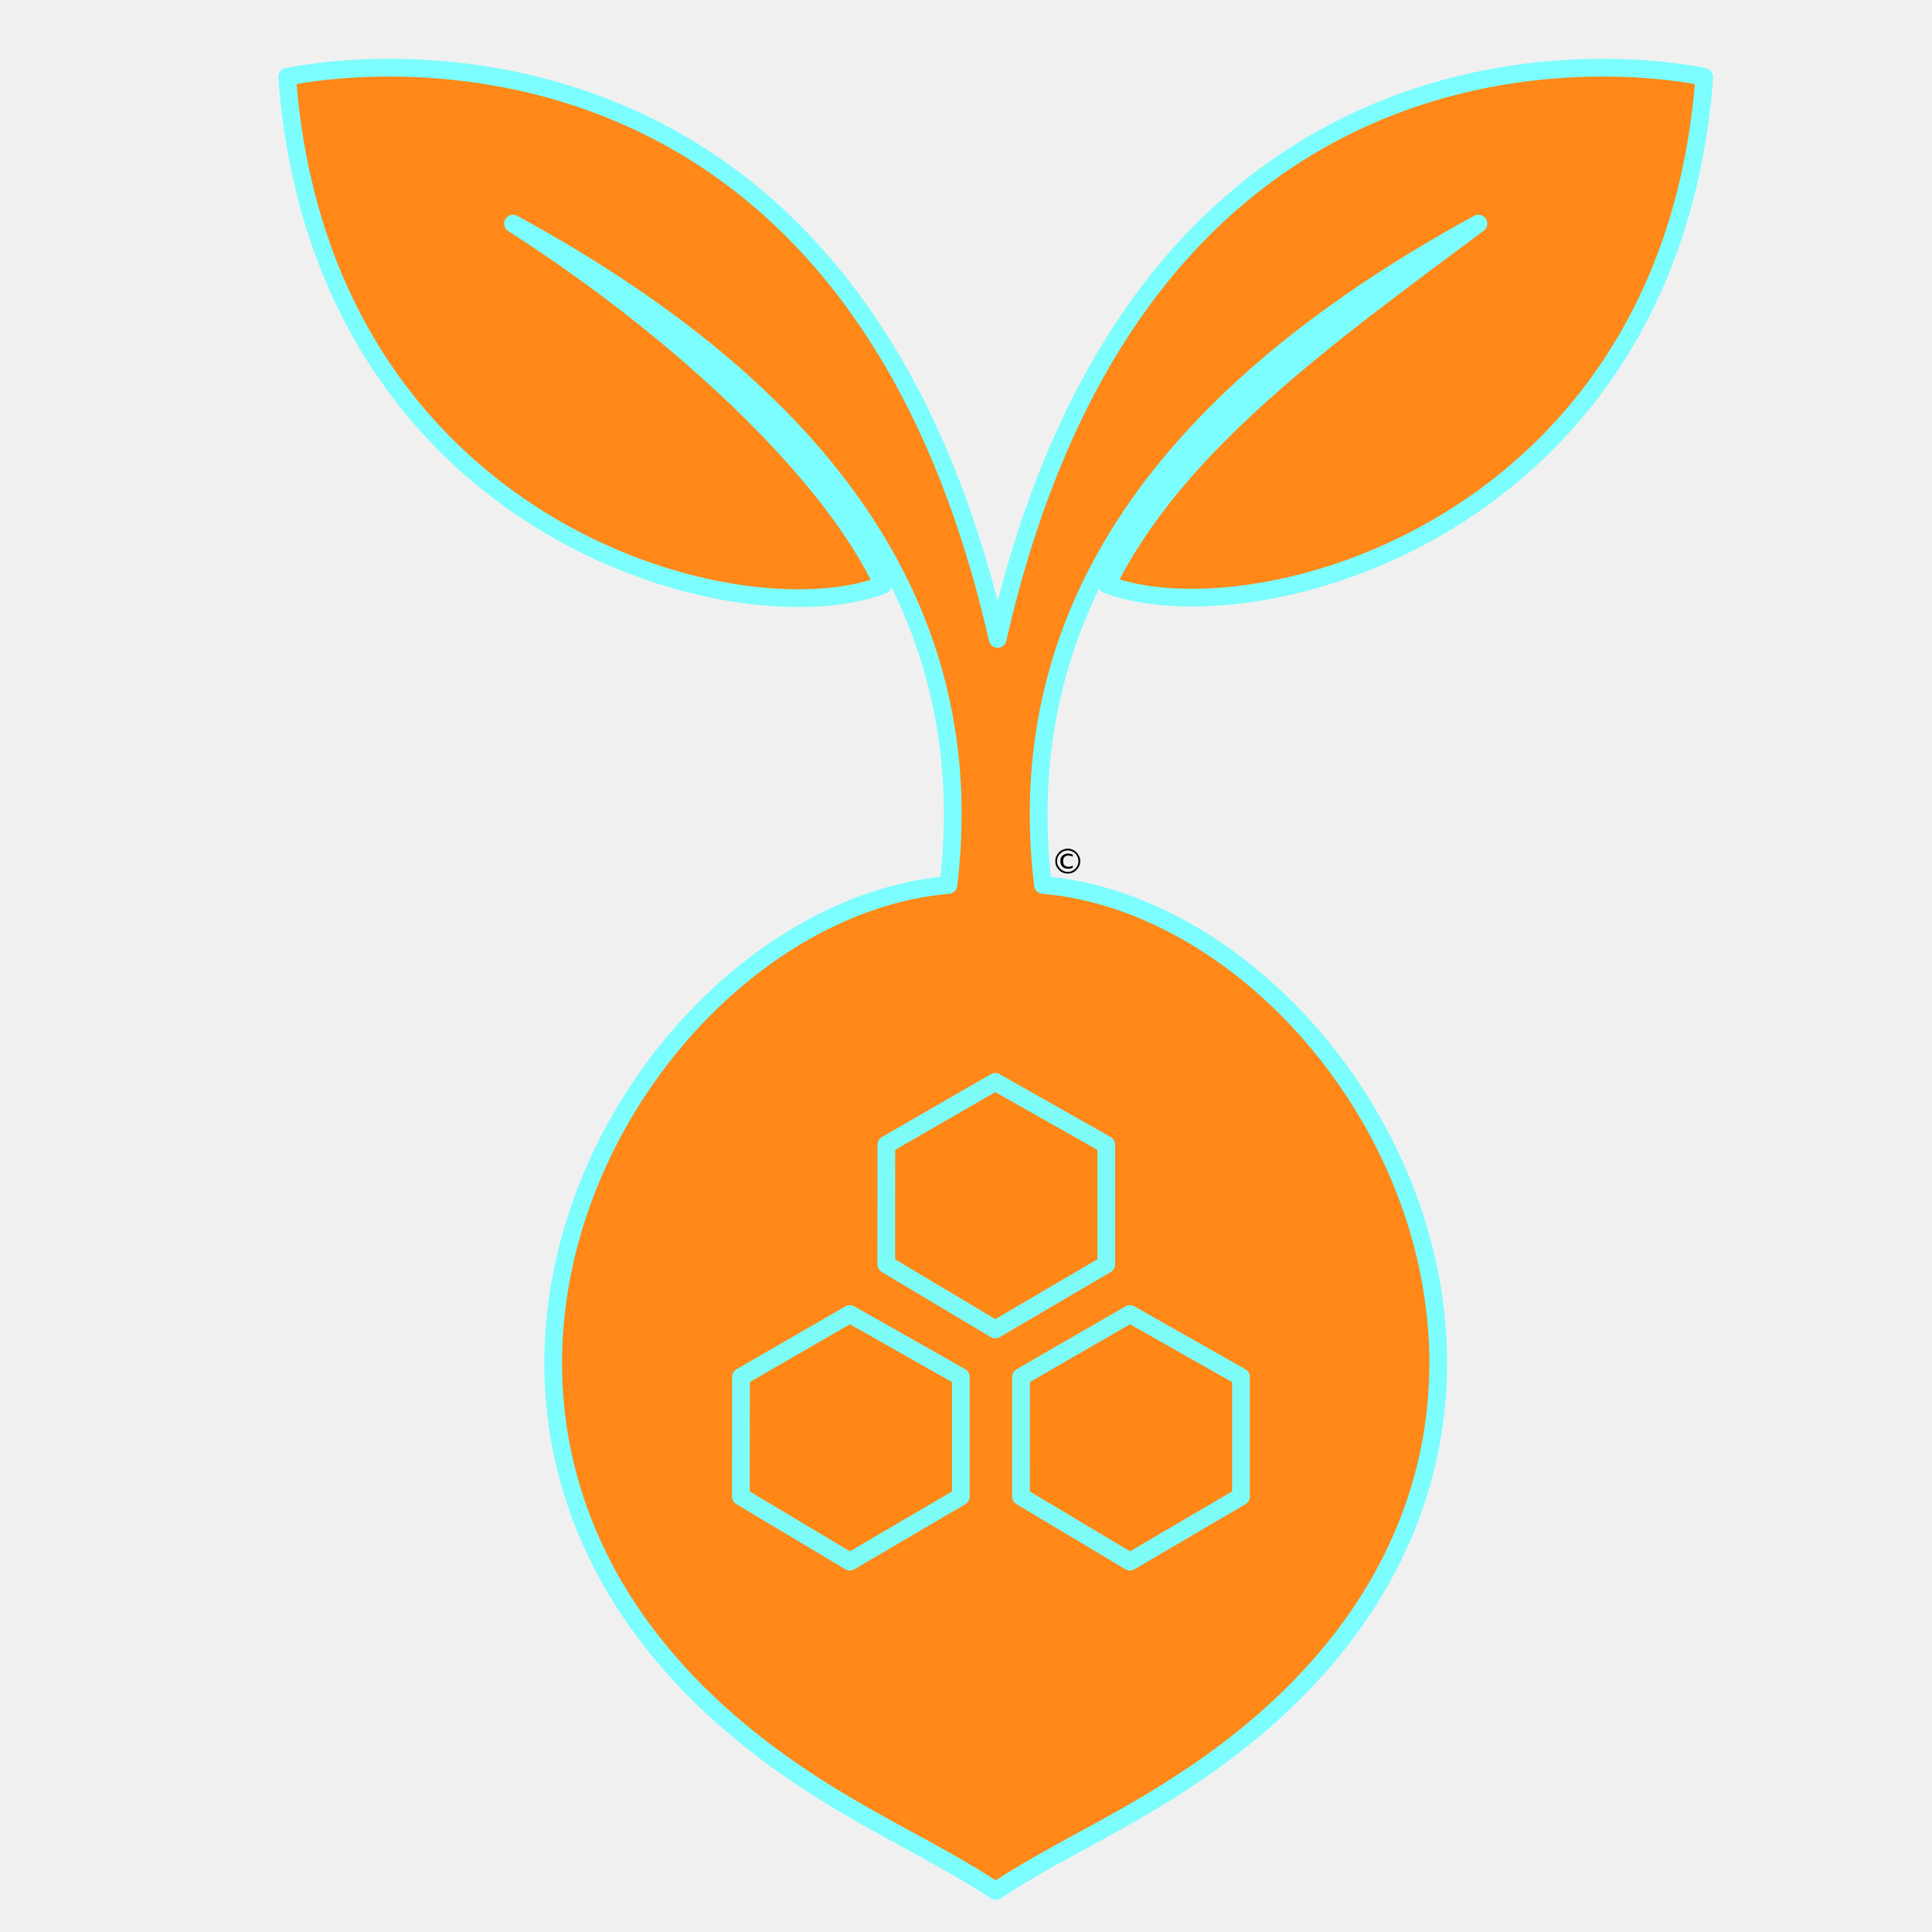
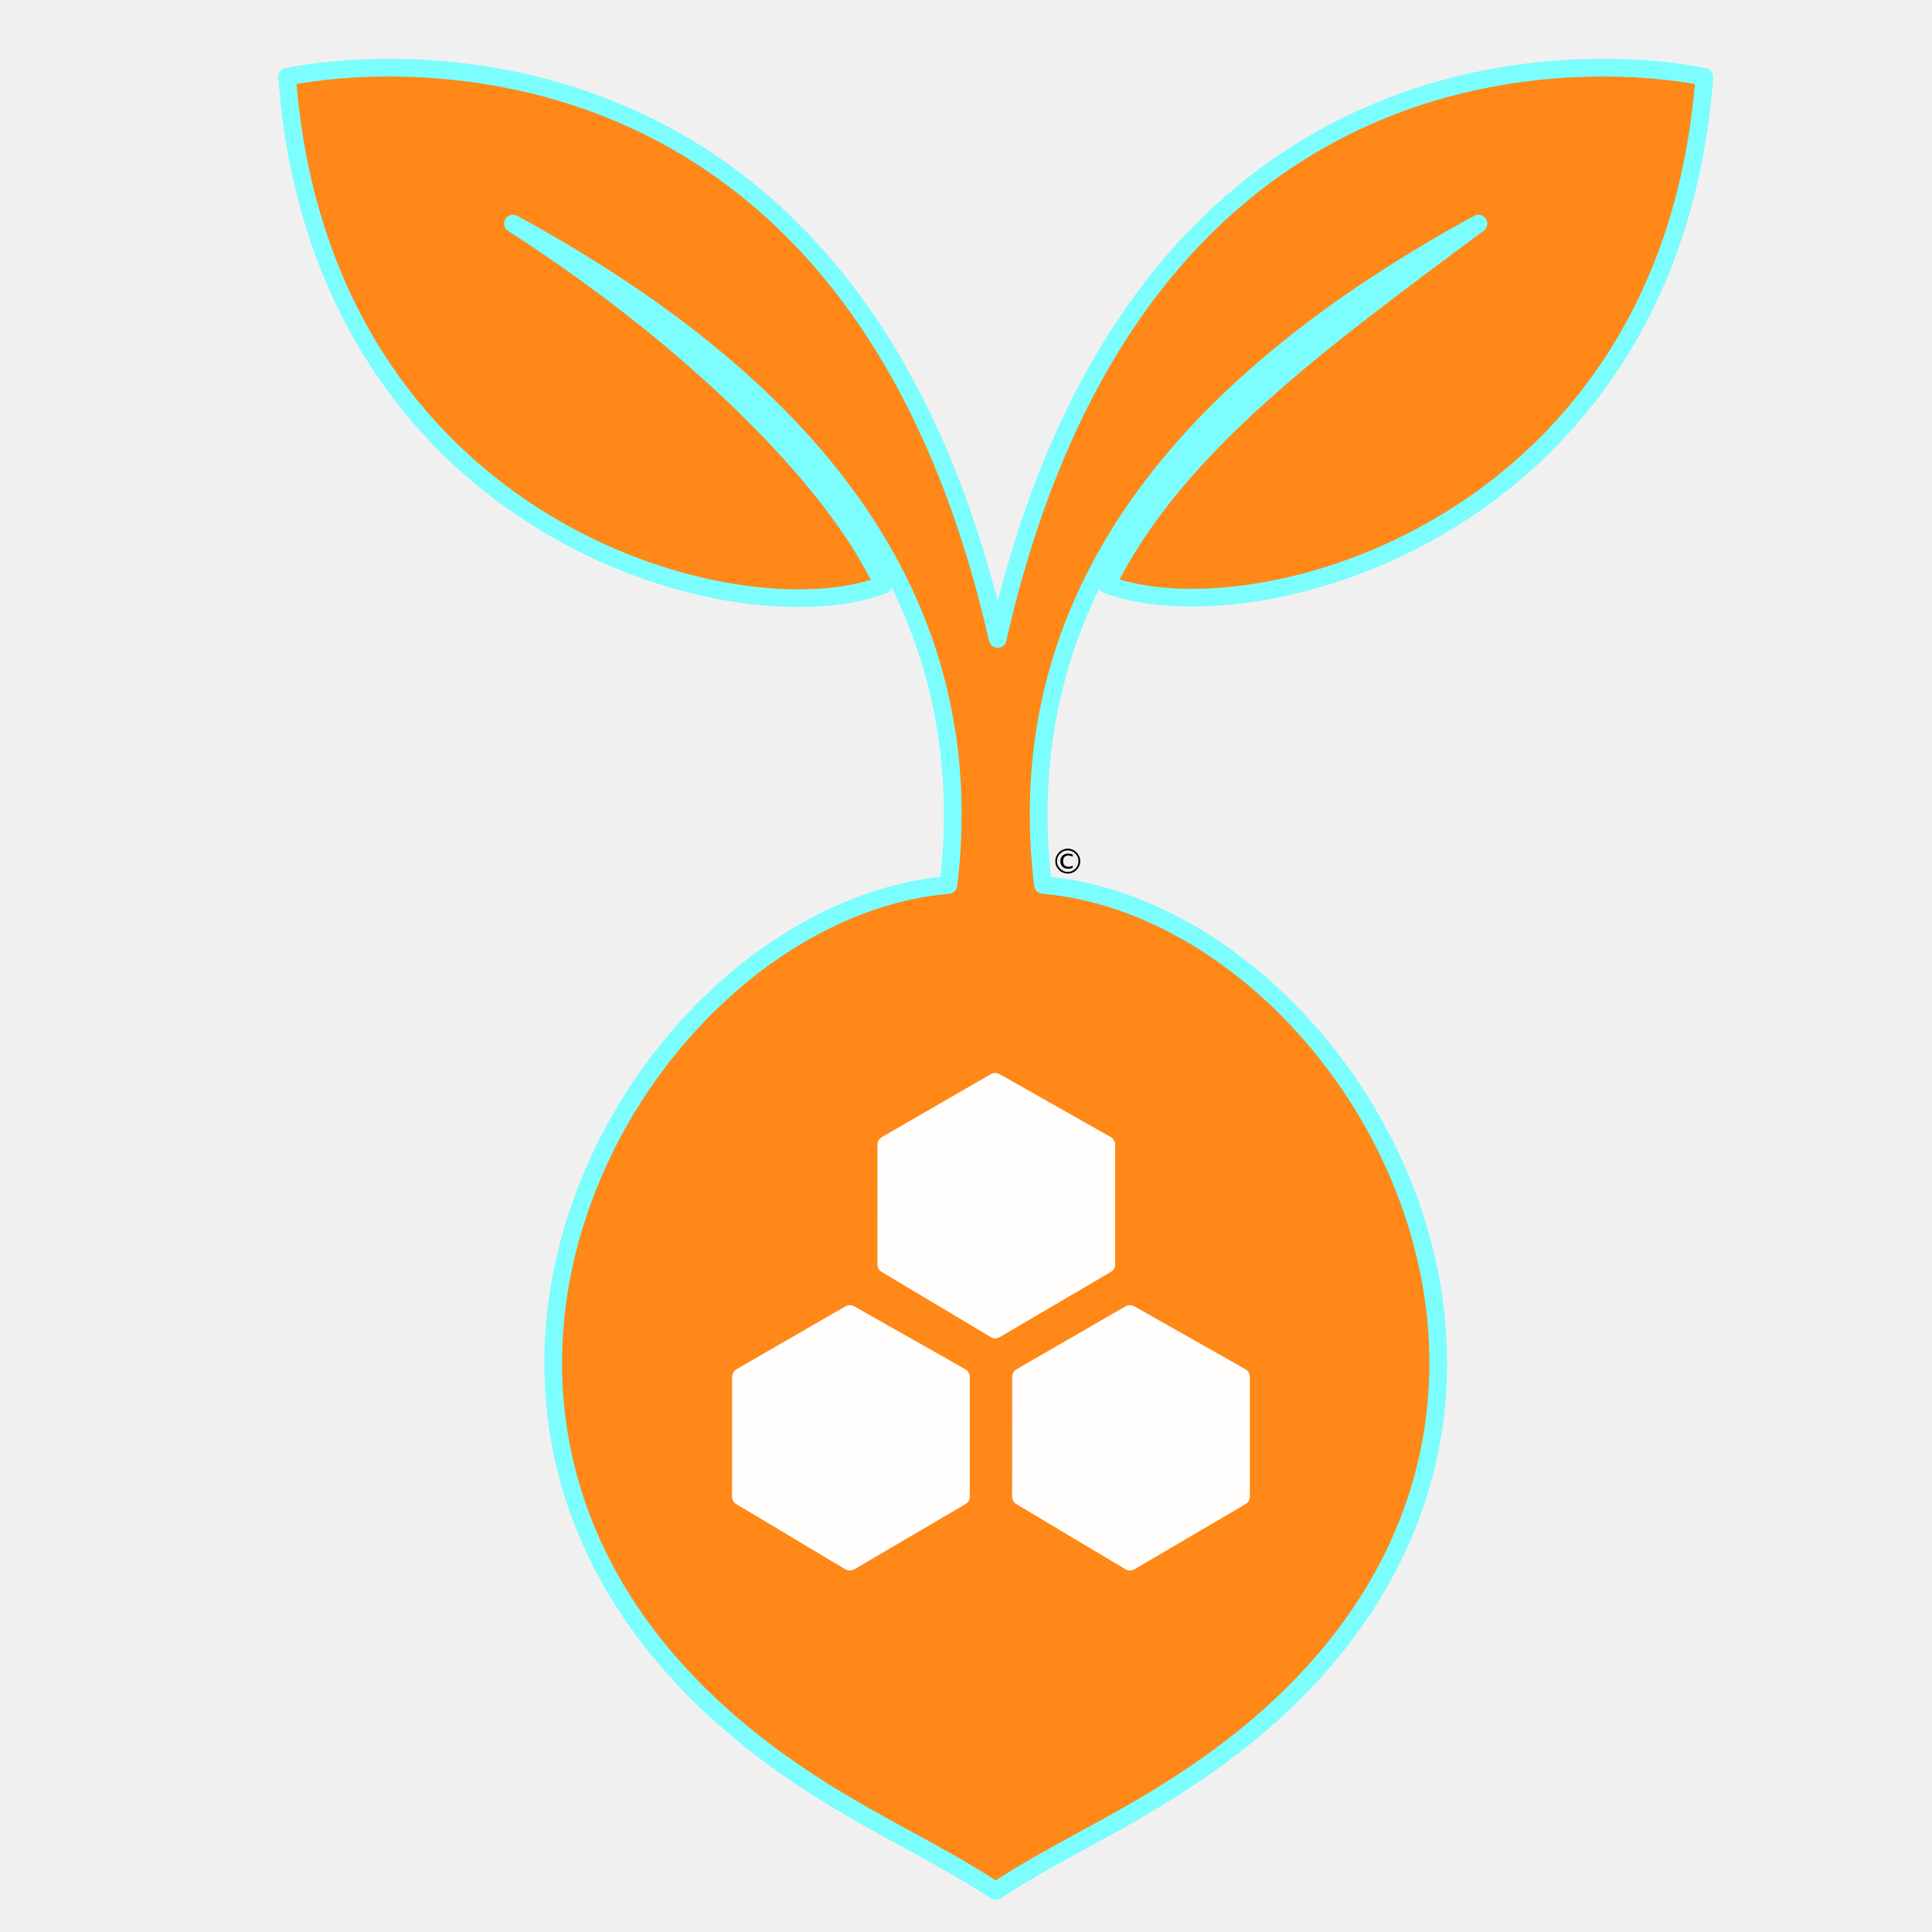
<svg xmlns="http://www.w3.org/2000/svg" width="270mm" height="270mm" viewBox="0 0 270 270" version="1.1" id="svg1" xml:space="preserve">
  <defs id="defs1" />
  <g id="layer1">
    <g id="g1">
      <text xml:space="preserve" style="font-size:4.789px;font-family:'DejaVu Sans';-inkscape-font-specification:'DejaVu Sans';writing-mode:lr-tb;direction:ltr;opacity:0.991;fill:#000000;stroke-width:0.679;stroke-linecap:square;stroke-miterlimit:1" x="146.823" y="122.081" id="text1">
        <tspan id="tspan1" style="font-size:4.789px;fill:#000000;stroke-width:0.679" x="146.823" y="122.081">©</tspan>
      </text>
      <path style="opacity:0.991;fill:#ff8716;fill-opacity:1;stroke:#7afefd;stroke-width:2.479;stroke-linecap:round;stroke-linejoin:round;stroke-miterlimit:1;stroke-dasharray:none;stroke-opacity:1" d="m 238.18,10.745 c -4.701,63.021 -62.768,78.724 -83.475,70.945 9.659,-19.454 30.02,-34.131 51.907,-50.443 -46.623,25.414 -65.155,56.581 -60.857,92.424 44.218,3.837 86.105,77.919 23.431,122.69 -11.032,7.881 -20.759,11.787 -30.035,17.899 -9.276,-6.112 -19.003,-10.018 -30.035,-17.899 C 46.443,201.59 88.33,127.508 132.548,123.671 136.846,87.827 118.314,56.66 71.692,31.246 96.226,46.983 116.563,66.871 123.4,81.765 102.694,89.543 44.825,73.765 40.124,10.744 46.377,9.386 118.466,-3.021 139.425,89.29 160.384,-3.02 231.927,9.387 238.18,10.745 Z" id="path1-0" />
-       <path style="opacity:0.991;fill:#ff8716;fill-opacity:0.992;stroke:#7cfcf9;stroke-width:2.479;stroke-linecap:round;stroke-linejoin:round;stroke-miterlimit:1;stroke-dasharray:none;stroke-opacity:1" d="m 142.695,192.424 15.216,-8.784 15.518,8.784 v 16.717 l -15.518,9.099 -15.226,-9.099 z" id="path1-8" />
-       <path style="opacity:0.991;fill:#ff8716;fill-opacity:0.992;stroke:#7cfcf9;stroke-width:2.479;stroke-linecap:round;stroke-linejoin:round;stroke-miterlimit:1;stroke-dasharray:none;stroke-opacity:1" d="m 123.87,159.977 15.216,-8.784 15.518,8.784 v 16.717 l -15.518,9.099 -15.226,-9.099 z" id="path1" />
-       <path style="opacity:0.991;fill:#ff8716;fill-opacity:0.992;stroke:#7cfcf9;stroke-width:2.479;stroke-linecap:round;stroke-linejoin:round;stroke-miterlimit:1;stroke-dasharray:none;stroke-opacity:1" d="m 103.552,192.424 15.216,-8.784 15.518,8.784 v 16.717 l -15.518,9.099 -15.226,-9.099 z" id="path1-7" />
+       <path style="opacity:0.991;fill:#ffffff;fill-opacity:1;stroke:#ffffff;stroke-width:2.479;stroke-linecap:round;stroke-linejoin:round;stroke-miterlimit:1;stroke-dasharray:none;stroke-opacity:1" d="m 142.695,192.424 15.216,-8.784 15.518,8.784 v 16.717 l -15.518,9.099 -15.226,-9.099 z" id="path1-8" />
+       <path style="opacity:0.991;fill:#ffffff;fill-opacity:1;stroke:#ffffff;stroke-width:2.479;stroke-linecap:round;stroke-linejoin:round;stroke-miterlimit:1;stroke-dasharray:none;stroke-opacity:1" d="m 123.87,159.977 15.216,-8.784 15.518,8.784 v 16.717 l -15.518,9.099 -15.226,-9.099 z" id="path1" />
+       <path style="opacity:0.991;fill:#ffffff;fill-opacity:1;stroke:#ffffff;stroke-width:2.479;stroke-linecap:round;stroke-linejoin:round;stroke-miterlimit:1;stroke-dasharray:none;stroke-opacity:1" d="m 103.552,192.424 15.216,-8.784 15.518,8.784 v 16.717 l -15.518,9.099 -15.226,-9.099 z" id="path1-7" />
    </g>
  </g>
</svg>
